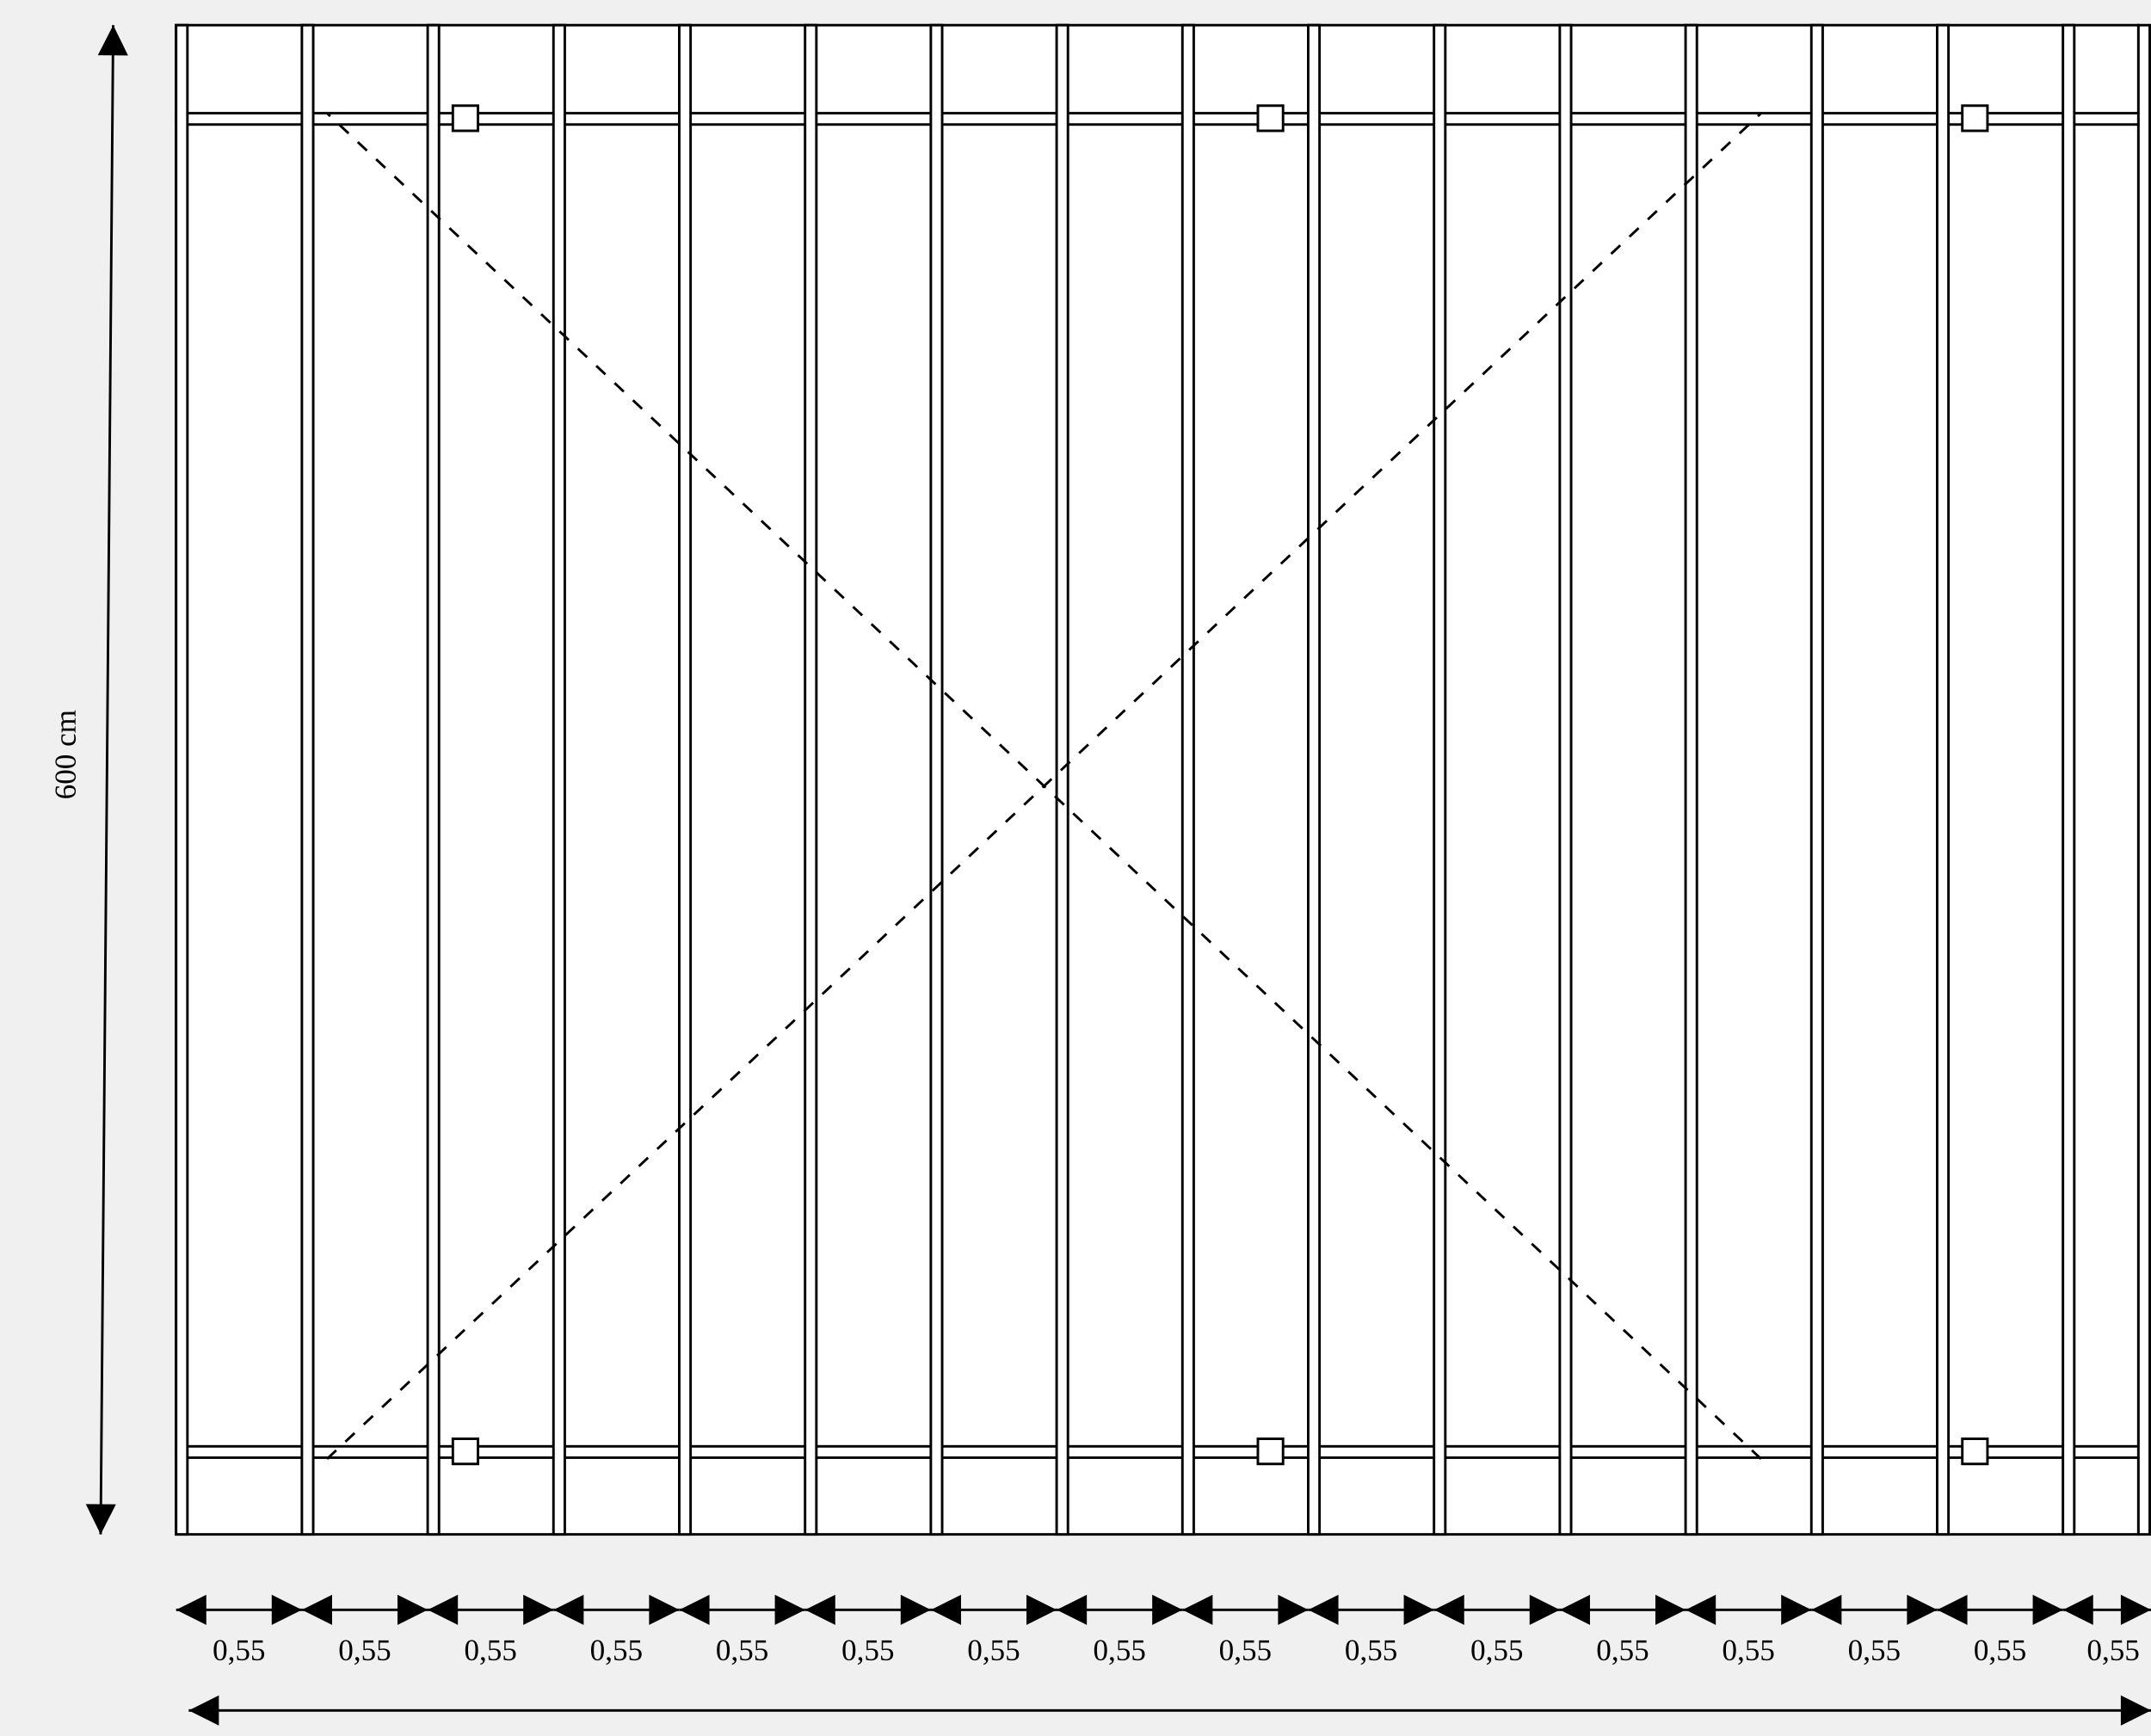
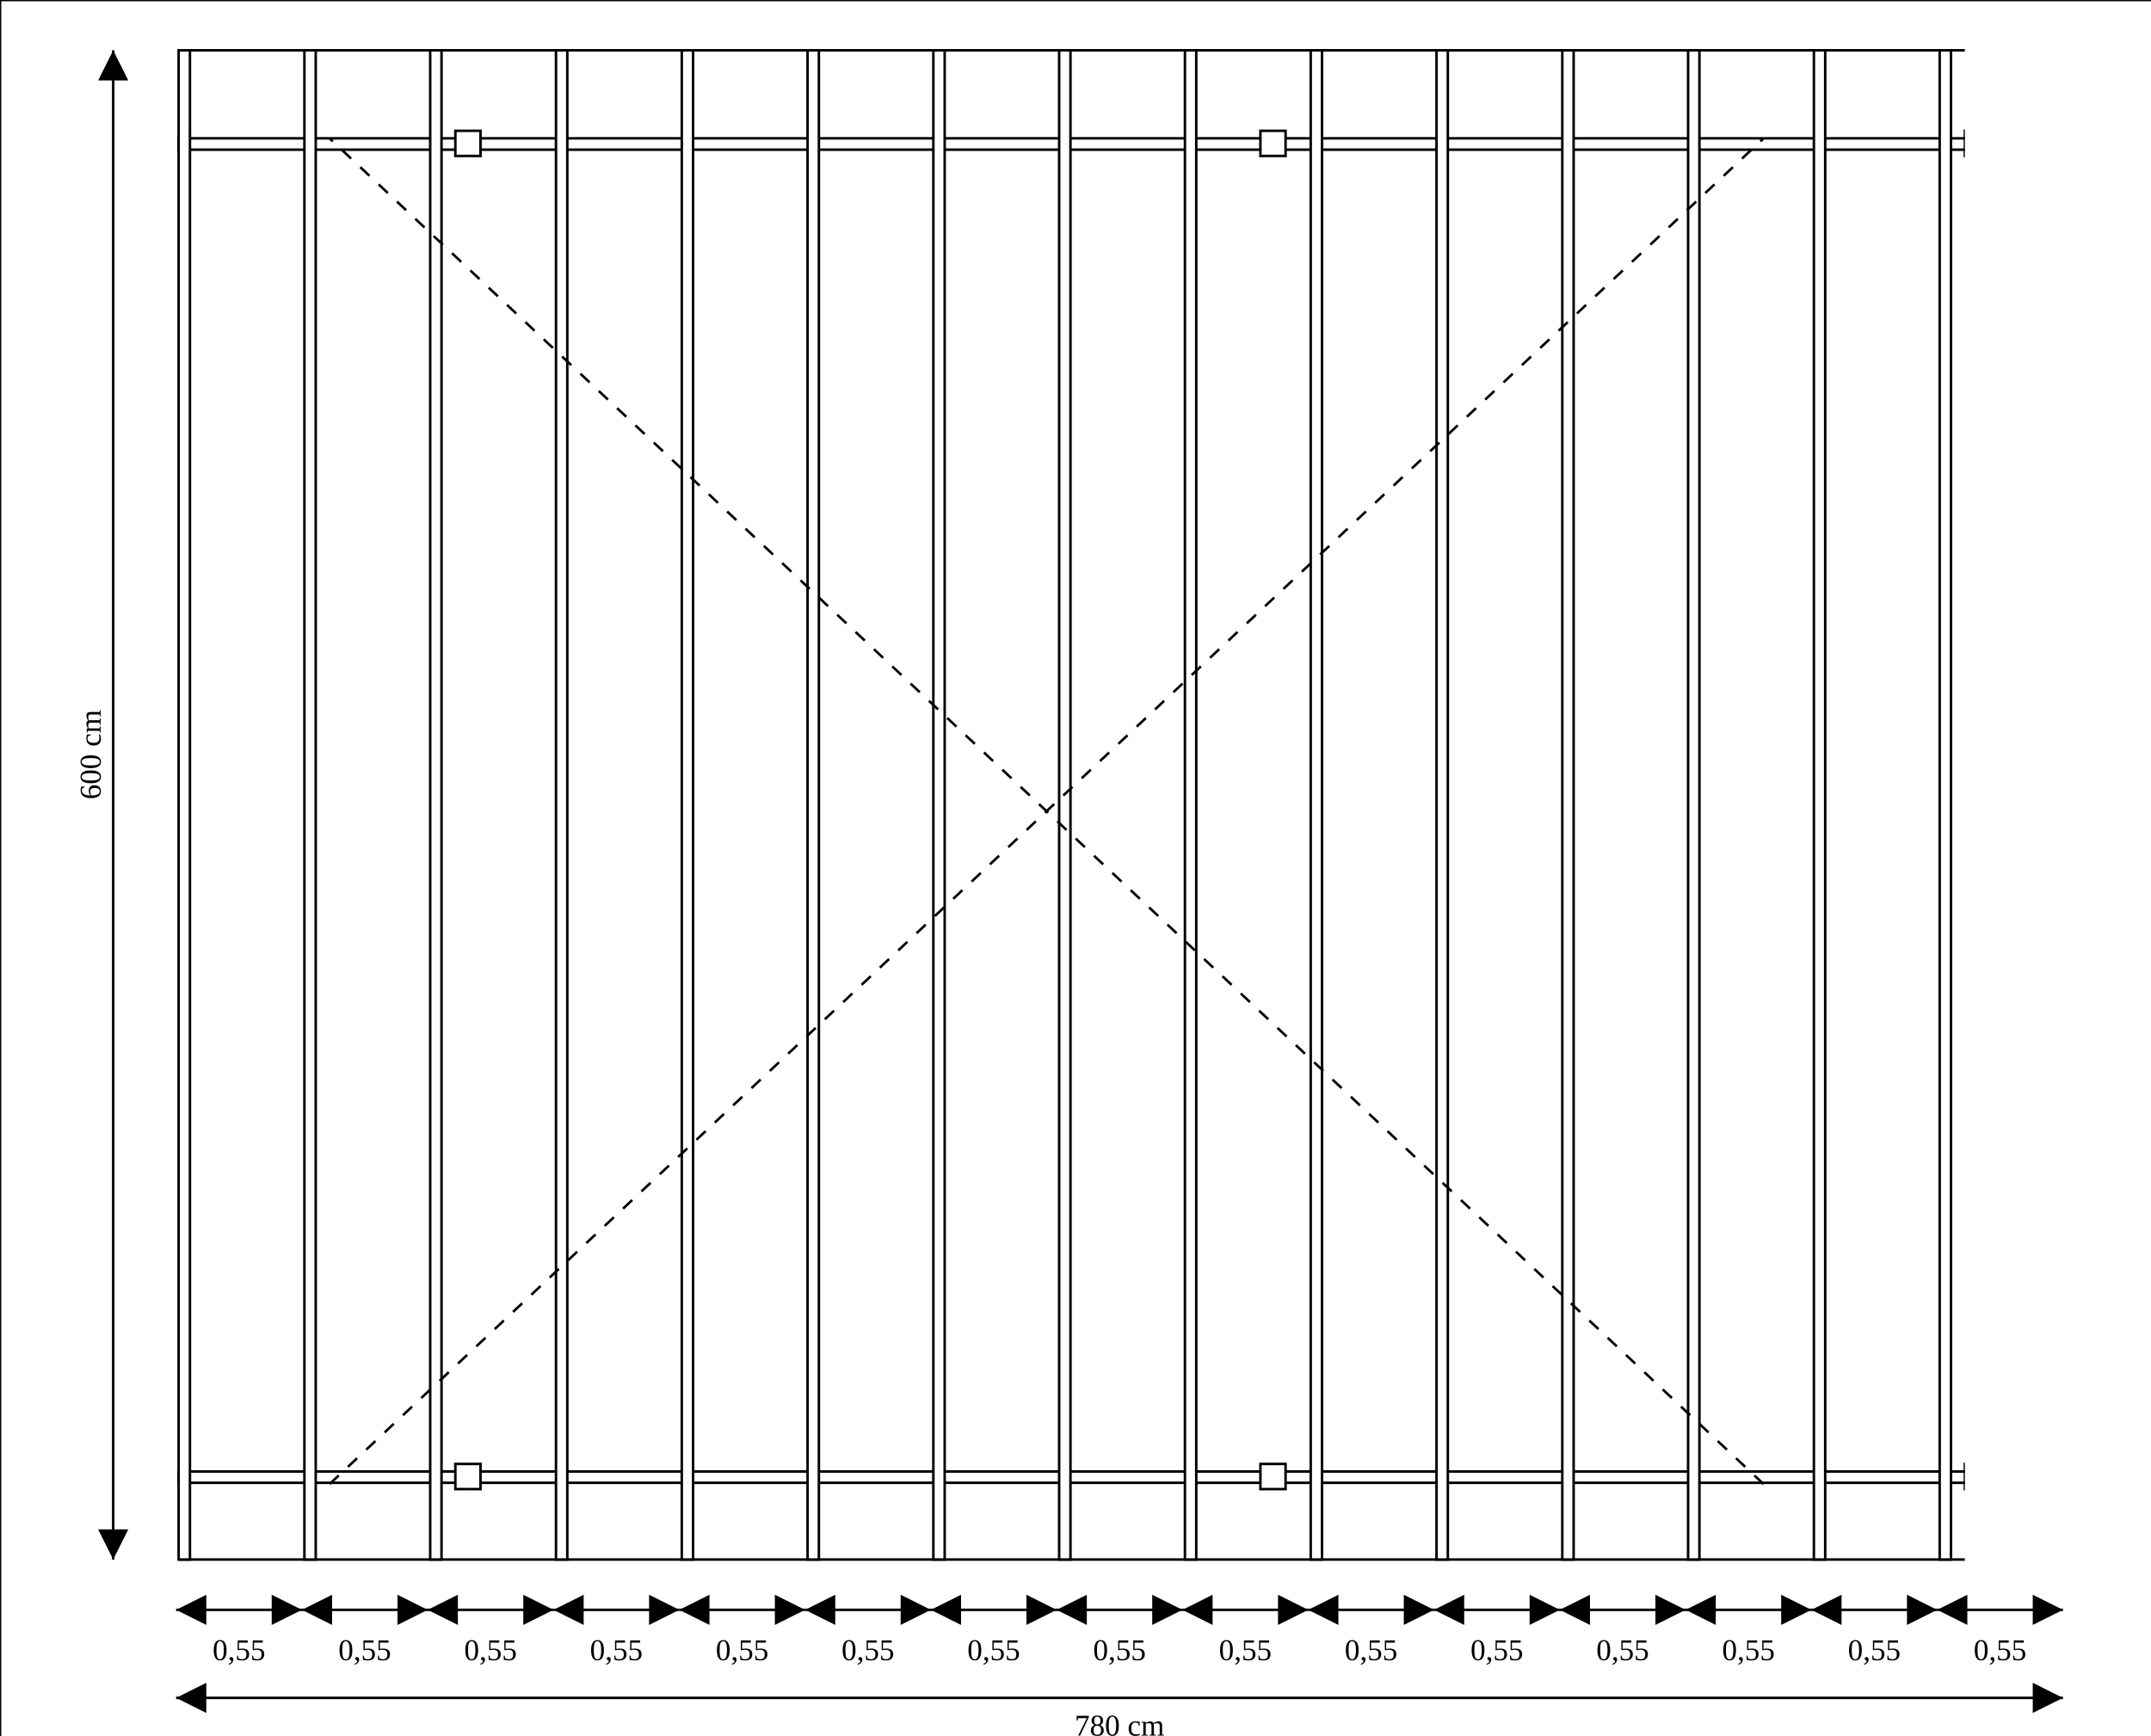
<svg xmlns="http://www.w3.org/2000/svg" version="1.1" height="100%" viewBox="0 0 855 690" preserveAspectRatio="xMinYMin">
+   <rect x="0" y="0" height="700" width="880" style="stroke:#000000; fill: #ffffff" />
  <defs>
    <marker id="beginArrow" markerWidth="12" markerHeight="12" refX="0" refY="6" orient="auto">
      <path d="M0,6 L12,0 L12,12 L0,6" style="fill: #000000;" />
    </marker>
    <marker id="endArrow" markerWidth="12" markerHeight="12" refX="12" refY="6" orient="auto">
      <path d="M0,0 L12,6 L0,12 L0,0" style="fill: #000000;" />
    </marker>
  </defs>
-   <line x1="45" y1="10" x2="40" y2="610" style="stroke:#000000;     marker-start: url(#beginArrow);     marker-end: url(#endArrow);" />
-   <line x1="75" y1="680" x2="855" y2="680" style="stroke:#000000;     marker-start: url(#beginArrow);     marker-end: url(#endArrow);" />
-   <text style="text-anchor: middle" transform="translate(30,300) rotate(-90)">600 cm</text>
-   <text style="text-anchor: middle" x="500" y="700">780 cm</text>
-   <svg version="1.1" x="75" y="10" width="800" />
-   <rect x="70" y="10" height="600" width="780" style="stroke:#000000; fill: #ffffff" />
-   <rect x="70" y="45" height="4.5" width="780" style="stroke:#000000; fill: #ffffff" />
-   <rect x="70" y="575" height="4.5" width="780" style="stroke:#000000; fill: #ffffff" />
-   <rect x="70" y="10" height="600" width="4.5" style="stroke:#000000; fill: #ffffff" />
-   <rect x="120" y="10" height="600" width="4.5" style="stroke:#000000; fill: #ffffff" />
-   <rect x="170" y="10" height="600" width="4.5" style="stroke:#000000; fill: #ffffff" />
-   <rect x="220" y="10" height="600" width="4.5" style="stroke:#000000; fill: #ffffff" />
-   <rect x="270" y="10" height="600" width="4.5" style="stroke:#000000; fill: #ffffff" />
-   <rect x="320" y="10" height="600" width="4.5" style="stroke:#000000; fill: #ffffff" />
-   <rect x="370" y="10" height="600" width="4.5" style="stroke:#000000; fill: #ffffff" />
-   <rect x="420" y="10" height="600" width="4.5" style="stroke:#000000; fill: #ffffff" />
-   <rect x="470" y="10" height="600" width="4.5" style="stroke:#000000; fill: #ffffff" />
-   <rect x="520" y="10" height="600" width="4.5" style="stroke:#000000; fill: #ffffff" />
-   <rect x="570" y="10" height="600" width="4.5" style="stroke:#000000; fill: #ffffff" />
-   <rect x="620" y="10" height="600" width="4.5" style="stroke:#000000; fill: #ffffff" />
-   <rect x="670" y="10" height="600" width="4.5" style="stroke:#000000; fill: #ffffff" />
-   <rect x="720" y="10" height="600" width="4.5" style="stroke:#000000; fill: #ffffff" />
-   <rect x="770" y="10" height="600" width="4.5" style="stroke:#000000; fill: #ffffff" />
-   <rect x="820" y="10" height="600" width="4.5" style="stroke:#000000; fill: #ffffff" />
-   <rect x="850" y="10" height="600" width="4.5" style="stroke:#000000; fill: #ffffff" />
-   <line stroke-dasharray="5, 5" x1="700" y1="580" x2="130" y2="45" stroke="black" />
-   <line stroke-dasharray="5, 5" x1="130" y1="580" x2="700" y2="45" stroke="black" />
-   <rect x="180" y="42" width="10" height="10" style="stroke:#000000; fill: #ffffff" />
-   <rect x="500" y="42" width="10" height="10" style="stroke:#000000; fill: #ffffff" />
-   <rect x="780" y="42" width="10" height="10" style="stroke:#000000; fill: #ffffff" />
-   <rect x="180" y="572" width="10" height="10" style="stroke:#000000; fill: #ffffff" />
-   <rect x="500" y="572" width="10" height="10" style="stroke:#000000; fill: #ffffff" />
-   <rect x="780" y="572" width="10" height="10" style="stroke:#000000; fill: #ffffff" />
+   <svg version="1.1" x="1" y="10" width="780" height="700" preserveAspectRatio="xMinYMin">
+     <rect x="70" y="45" height="4.5" width="750" style="stroke:#000000; fill: #ffffff" />
+     <rect x="70" y="575" height="4.5" width="750" style="stroke:#000000; fill: #ffffff" />
+     <line x1="70" y1="10" x2="820" y2="10" style="stroke:#000000;" />
+     <line x1="70" y1="610" x2="820" y2="610" style="stroke:#000000;" />
+     <rect x="70" y="10" height="600" width="4.5" style="stroke:#000000; fill: #ffffff" />
+     <rect x="120" y="10" height="600" width="4.5" style="stroke:#000000; fill: #ffffff" />
+     <rect x="170" y="10" height="600" width="4.5" style="stroke:#000000; fill: #ffffff" />
+     <rect x="220" y="10" height="600" width="4.5" style="stroke:#000000; fill: #ffffff" />
+     <rect x="270" y="10" height="600" width="4.5" style="stroke:#000000; fill: #ffffff" />
+     <rect x="320" y="10" height="600" width="4.5" style="stroke:#000000; fill: #ffffff" />
+     <rect x="370" y="10" height="600" width="4.5" style="stroke:#000000; fill: #ffffff" />
+     <rect x="420" y="10" height="600" width="4.5" style="stroke:#000000; fill: #ffffff" />
+     <rect x="470" y="10" height="600" width="4.5" style="stroke:#000000; fill: #ffffff" />
+     <rect x="520" y="10" height="600" width="4.5" style="stroke:#000000; fill: #ffffff" />
+     <rect x="570" y="10" height="600" width="4.5" style="stroke:#000000; fill: #ffffff" />
+     <rect x="620" y="10" height="600" width="4.5" style="stroke:#000000; fill: #ffffff" />
+     <rect x="670" y="10" height="600" width="4.5" style="stroke:#000000; fill: #ffffff" />
+     <rect x="720" y="10" height="600" width="4.5" style="stroke:#000000; fill: #ffffff" />
+     <rect x="770" y="10" height="600" width="4.5" style="stroke:#000000; fill: #ffffff" />
+     <rect x="815" y="10" height="600" width="4.5" style="stroke:#000000; fill: #ffffff" />
+     <line stroke-dasharray="5, 5" x1="700" y1="580" x2="130" y2="45" stroke="black" />
+     <line stroke-dasharray="5, 5" x1="130" y1="580" x2="700" y2="45" stroke="black" />
+     <rect x="180" y="42" width="10" height="10" style="stroke:#000000; fill: #ffffff" />
+     <rect x="500" y="42" width="10" height="10" style="stroke:#000000; fill: #ffffff" />
+     <rect x="780" y="42" width="10" height="10" style="stroke:#000000; fill: #ffffff" />
+     <rect x="180" y="572" width="10" height="10" style="stroke:#000000; fill: #ffffff" />
+     <rect x="500" y="572" width="10" height="10" style="stroke:#000000; fill: #ffffff" />
+     <rect x="780" y="572" width="10" height="10" style="stroke:#000000; fill: #ffffff" />
+   </svg>
+   <line x1="45" y1="20" x2="45" y2="620" style="stroke:#000000;     marker-start: url(#beginArrow);     marker-end: url(#endArrow);" />
+   <text style="text-anchor: middle" transform="translate(40,300) rotate(-90)">600 cm</text>
+   <line x1="70" y1="675" x2="820" y2="675" style="stroke:#000000;     marker-start: url(#beginArrow);     marker-end: url(#endArrow);" />
+   <text style="text-anchor: middle" x="445" y="690">780 cm</text>
  <line x1="70" y1="640" x2="120" y2="640" style="stroke: #000000; marker-start: url(#beginArrow);marker-end: url(#endArrow);" />
  <text style="text-anchor: middle" transform="translate(95,660) rotate(0)">0,55</text>
  <line x1="120" y1="640" x2="170" y2="640" style="stroke: #000000; marker-start: url(#beginArrow);marker-end: url(#endArrow);" />
  <text style="text-anchor: middle" transform="translate(145,660) rotate(0)">0,55</text>
  <line x1="170" y1="640" x2="220" y2="640" style="stroke: #000000; marker-start: url(#beginArrow);marker-end: url(#endArrow);" />
  <text style="text-anchor: middle" transform="translate(195,660) rotate(0)">0,55</text>
  <line x1="270" y1="640" x2="220" y2="640" style="stroke: #000000; marker-start: url(#beginArrow);marker-end: url(#endArrow);" />
  <text style="text-anchor: middle" transform="translate(245,660) rotate(0)">0,55</text>
  <line x1="320" y1="640" x2="270" y2="640" style="stroke: #000000; marker-start: url(#beginArrow);marker-end: url(#endArrow);" />
  <text style="text-anchor: middle" transform="translate(295,660) rotate(0)">0,55</text>
  <line x1="370" y1="640" x2="320" y2="640" style="stroke: #000000; marker-start: url(#beginArrow);marker-end: url(#endArrow);" />
  <text style="text-anchor: middle" transform="translate(345,660) rotate(0)">0,55</text>
  <line x1="420" y1="640" x2="370" y2="640" style="stroke: #000000; marker-start: url(#beginArrow);marker-end: url(#endArrow);" />
  <text style="text-anchor: middle" transform="translate(395,660) rotate(0)">0,55</text>
  <line x1="470" y1="640" x2="420" y2="640" style="stroke: #000000; marker-start: url(#beginArrow);marker-end: url(#endArrow);" />
  <text style="text-anchor: middle" transform="translate(445,660) rotate(0)">0,55</text>
  <line x1="520" y1="640" x2="470" y2="640" style="stroke: #000000; marker-start: url(#beginArrow);marker-end: url(#endArrow);" />
  <text style="text-anchor: middle" transform="translate(495,660) rotate(0)">0,55</text>
  <line x1="570" y1="640" x2="520" y2="640" style="stroke: #000000; marker-start: url(#beginArrow);marker-end: url(#endArrow);" />
  <text style="text-anchor: middle" transform="translate(545,660) rotate(0)">0,55</text>
  <line x1="620" y1="640" x2="570" y2="640" style="stroke: #000000; marker-start: url(#beginArrow);marker-end: url(#endArrow);" />
  <text style="text-anchor: middle" transform="translate(595,660) rotate(0)">0,55</text>
  <line x1="670" y1="640" x2="620" y2="640" style="stroke: #000000; marker-start: url(#beginArrow);marker-end: url(#endArrow);" />
  <text style="text-anchor: middle" transform="translate(645,660) rotate(0)">0,55</text>
  <line x1="720" y1="640" x2="670" y2="640" style="stroke: #000000; marker-start: url(#beginArrow);marker-end: url(#endArrow);" />
  <text style="text-anchor: middle" transform="translate(695,660) rotate(0)">0,55</text>
  <line x1="770" y1="640" x2="720" y2="640" style="stroke: #000000; marker-start: url(#beginArrow);marker-end: url(#endArrow);" />
  <text style="text-anchor: middle" transform="translate(745,660) rotate(0)">0,55</text>
  <line x1="820" y1="640" x2="770" y2="640" style="stroke: #000000; marker-start: url(#beginArrow);marker-end: url(#endArrow);" />
  <text style="text-anchor: middle" transform="translate(795,660) rotate(0)">0,55</text>
-   <line x1="855" y1="640" x2="820" y2="640" style="stroke: #000000; marker-start: url(#beginArrow);marker-end: url(#endArrow);" />
-   <text style="text-anchor: middle" transform="translate(840,660) rotate(0)">0,55</text>
</svg>
